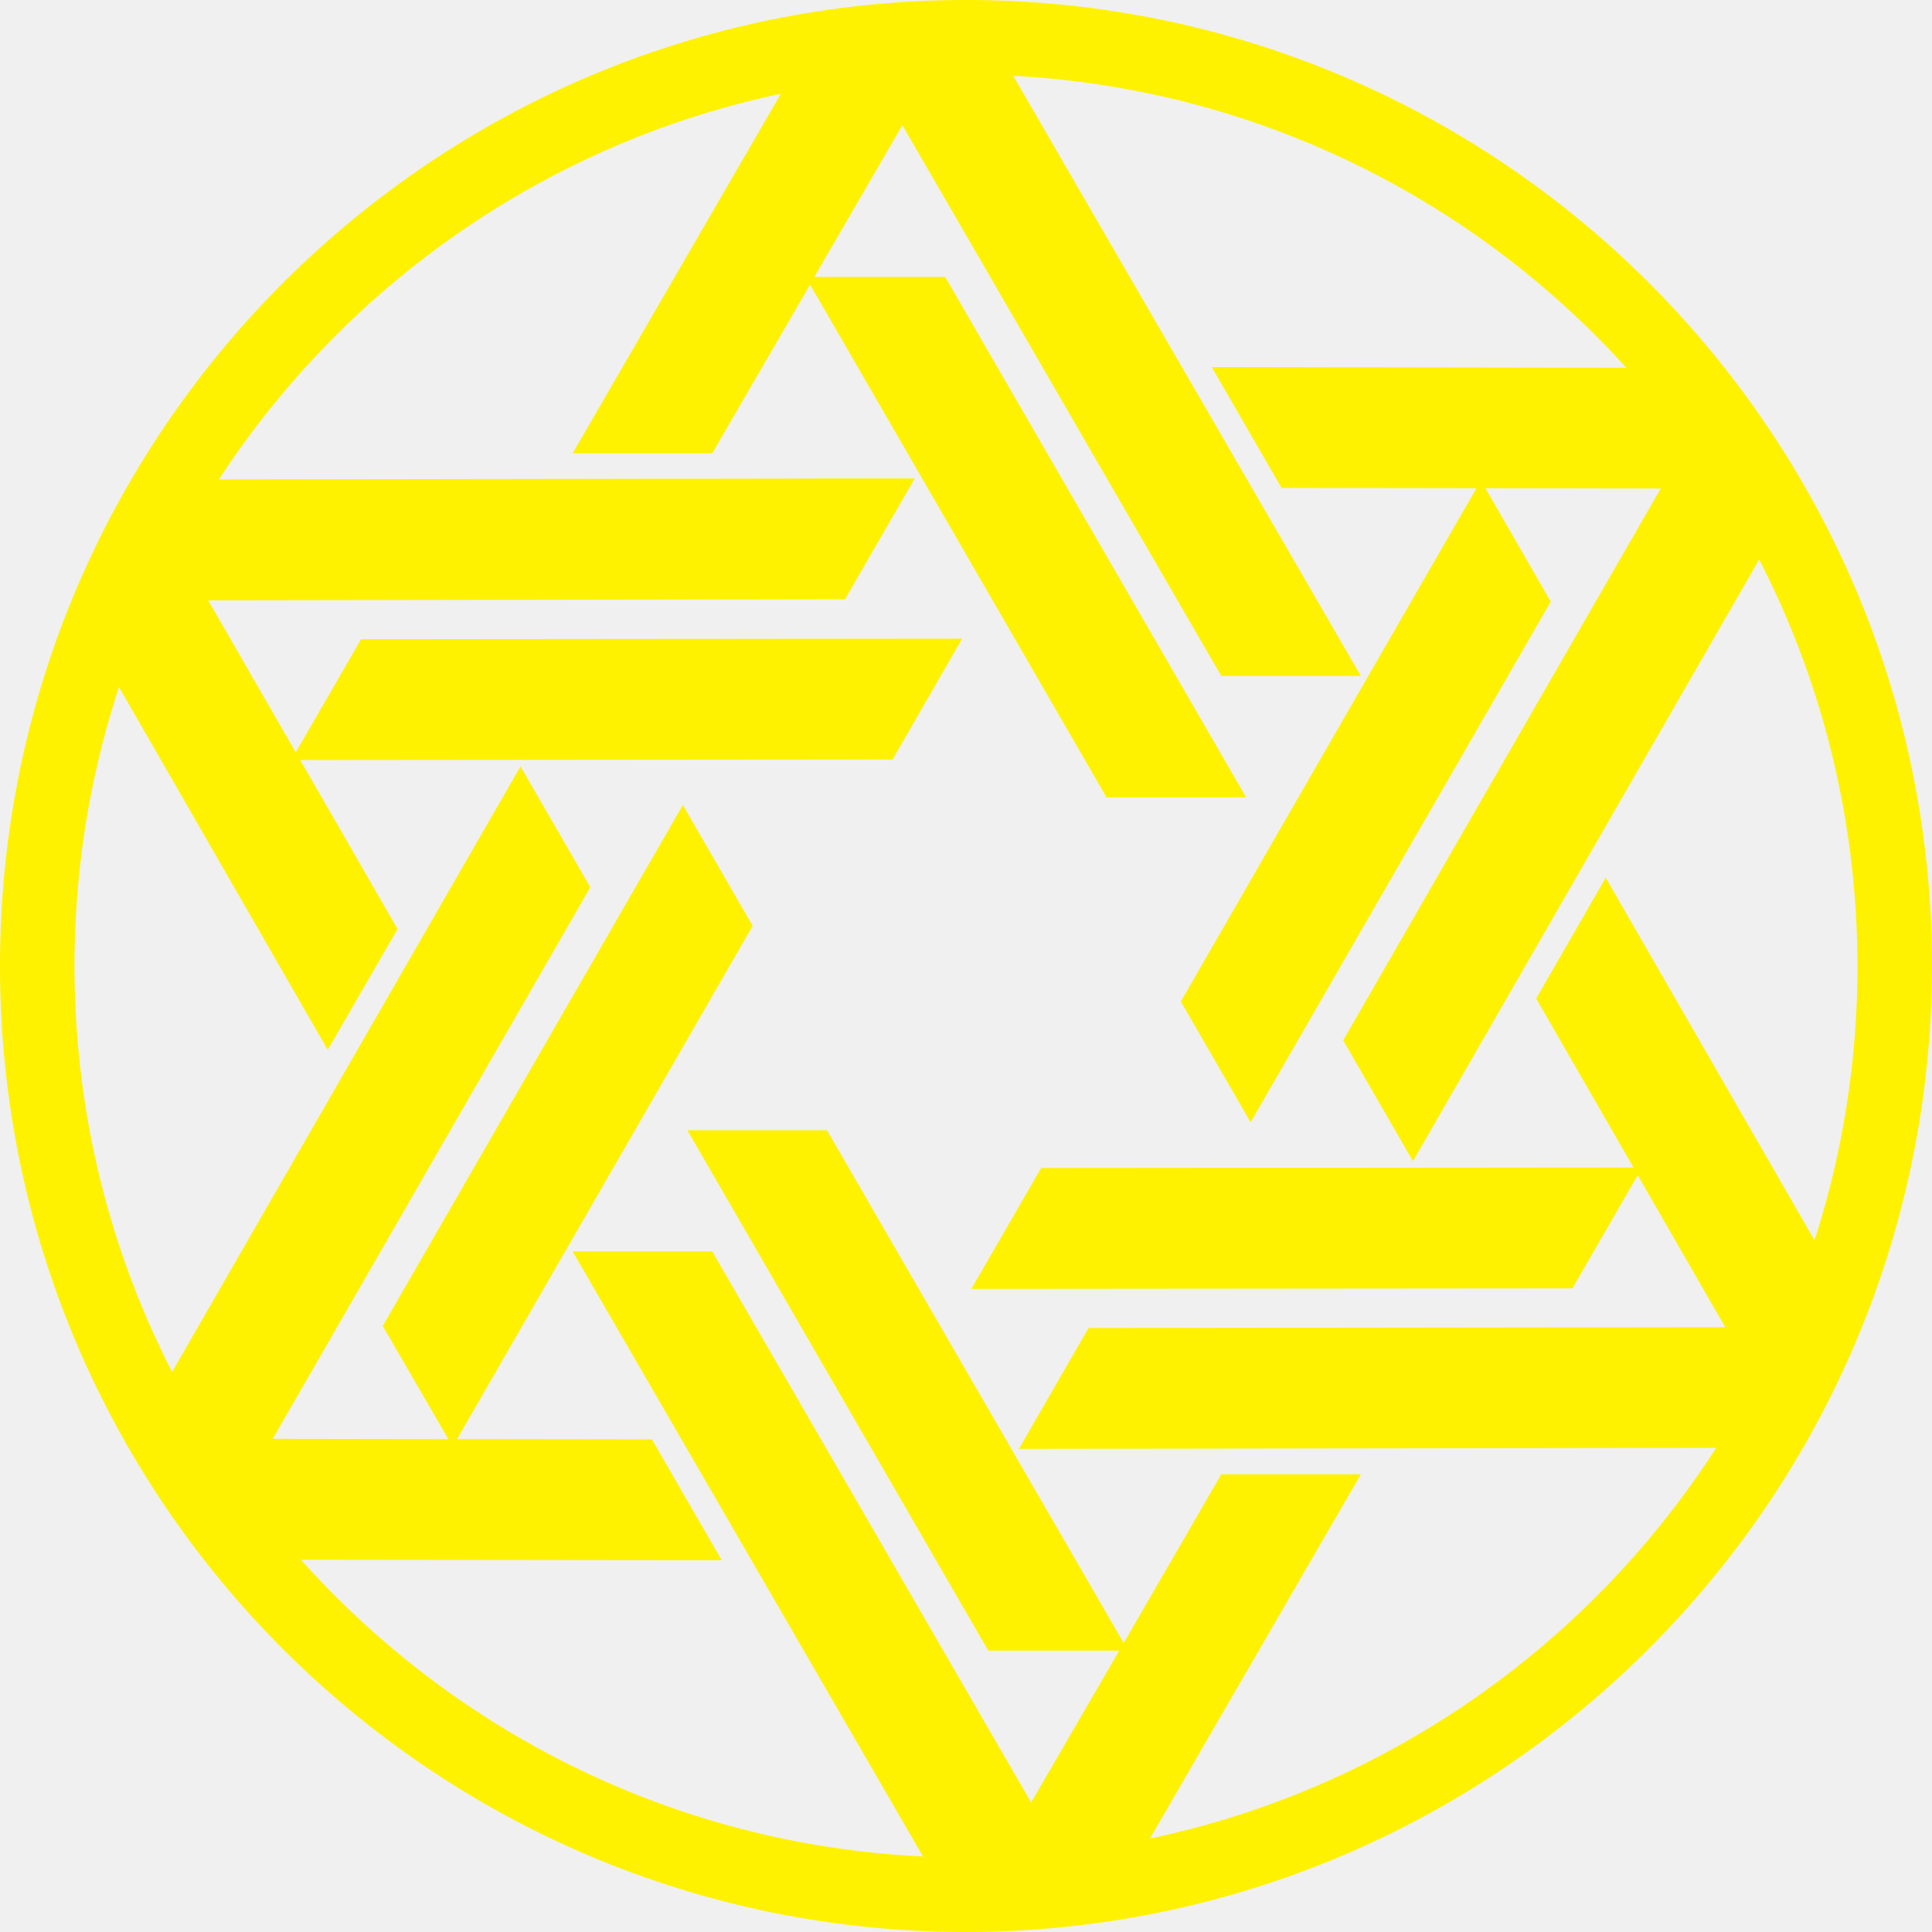
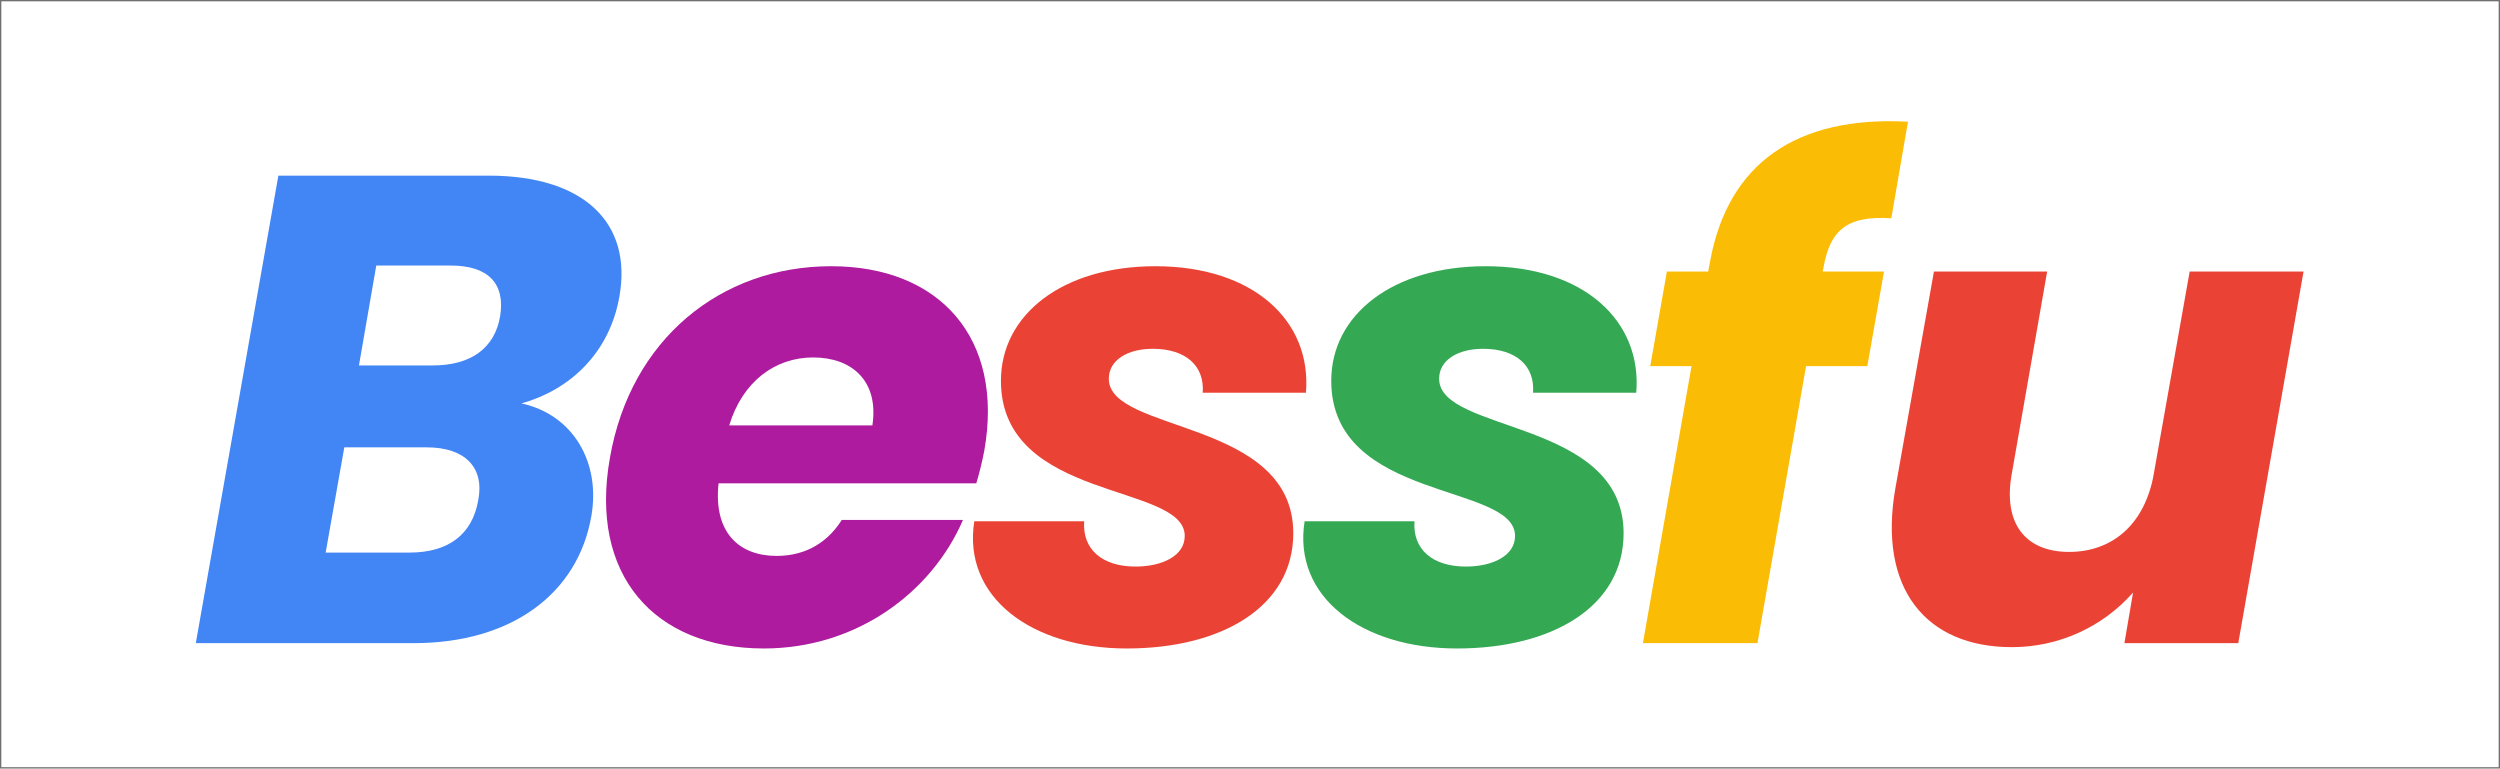
- <svg xmlns="http://www.w3.org/2000/svg" width="20" height="20" viewBox="0 0 219.156 219.158">
-   <g id="Group_88164" data-name="Group 88164" transform="translate(4865.001 756)">
-     <g id="Group_88163" data-name="Group 88163" transform="translate(-4853.923 -749.845)">
-       <path id="Path_158490" data-name="Path 158490" d="M106.632,157.313,72.976,99.15H57.137l34.136,59.033h14.848L96.133,175.4,59.957,112.889H44.119L84.974,183.44h22.347l26.217-45.265H117.7Z" transform="translate(9.755 22.906)" fill="#fef200" />
-       <path id="Path_158491" data-name="Path 158491" d="M39.747,141.932,73.283,83.709,65.364,70,31.318,129.094l7.439,12.838-19.918-.03L54.865,79.33,46.946,65.621,6.3,136.263l7.919,13.709,3.24,5.639,52.314.06-7.919-13.709Z" transform="translate(1.018 15.16)" fill="#fef200" />
-       <path id="Path_158492" data-name="Path 158492" d="M34.372,90.2,23.333,71.031l67.192-.06,7.889-13.708-68.182.06L22.823,70.161,12.894,52.913l72.232-.12,7.919-13.708-81.531.12-3.24,5.639L.355,58.553l26.1,45.355Z" transform="translate(-0.355 9.029)" fill="#fef200" />
-       <path id="Path_158493" data-name="Path 158493" d="M71.056,26.127,104.682,84.29H120.52L86.384,25.257H71.536L81.525,8.039,117.7,70.522h15.838L92.683,0H70.336L44.119,45.265H59.957Z" transform="translate(9.755)" fill="#fef200" />
-       <path id="Path_158494" data-name="Path 158494" d="M133.7,42.565l-33.535,58.223,7.918,13.708,34.046-59.063L134.72,42.565l19.887.03-36.026,62.6,7.919,13.709,40.646-70.642-7.89-13.708-3.27-5.639-52.314-.09,7.918,13.708Z" transform="translate(22.702 6.66)" fill="#fef200" />
-       <path id="Path_158495" data-name="Path 158495" d="M178.923,121.2l-26.1-45.325-7.89,13.708,11.04,19.167-67.193.06-7.919,13.709,68.183-.06,7.408-12.838,9.929,17.248-72.232.09-7.889,13.709,81.5-.119,3.27-5.639Z" transform="translate(18.244 17.53)" fill="#fef200" />
+ <svg xmlns="http://www.w3.org/2000/svg" width="1877" height="577" viewBox="0 0 1877 577">
+   <g id="Group_90621" data-name="Group 90621" transform="translate(158 3744)">
+     <g id="Rectangle_154048" data-name="Rectangle 154048" transform="translate(-158 -3744)" fill="#fff" stroke="#707070" stroke-width="1">
+       <rect width="1877" height="577" stroke="none" />
+       <rect x="0.5" y="0.5" width="1876" height="576" fill="none" />
    </g>
-     <path id="Path_158496" data-name="Path 158496" d="M122.635,232.35A109.579,109.579,0,1,1,232.214,122.771,109.7,109.7,0,0,1,122.635,232.35Zm0-210.706A101.127,101.127,0,1,0,223.761,122.771,101.252,101.252,0,0,0,122.635,21.644Z" transform="translate(-4878.058 -769.192)" fill="#fef200" />
+     <g id="Group_90620" data-name="Group 90620" transform="translate(28.5 50.876)">
+       <path id="Path_163033" data-name="Path 163033" d="M217.5-107C213-81.5,195-68,166-68H103l14-79h62C207.5-147,222.5-132,217.5-107ZM234-245.5c-4,24-22,37-50.5,37H128l13-75h56C225-283.5,238-270,234-245.5Zm68.5,150c7-40-13.5-76-52.5-84.5,36-10,66-37.5,73.5-80,10-55.5-26.5-91-98-91H67.5L5.5,0H169C243,0,292.5-37.5,302.5-95.5Z" transform="translate(-45 -3312)" fill="#4285f4" />
+       <path id="Path_163034" data-name="Path 163034" d="M166-214.5c29,0,49.5,17.5,44.5,51H103C113-196.5,137.5-214.5,166-214.5Zm112.5,122h-91c-9.5,15-25,27-49,27C110.5-65.5,91-83,95-120H288.5a248.871,248.871,0,0,0,6-24.5C309.5-229,261-283,179.5-283c-83,0-150.5,55-166,143.5C-2.5-51,47,4,129,4,198.5,4,255-38,278.5-92.5Z" transform="translate(258 -3312)" fill="#ae1b9e" />
+       <path id="Path_163035" data-name="Path 163035" d="M246.5-82.5c0-86-138.5-75-138.5-116,0-14,14-22.5,33-22.5,25,0,39,13,37.5,33H256c4.5-54-39.5-95-113-95-70,0-116,36.5-116,86,0,91,138,76.5,138,116.5,0,15-17,23-37,23-25,0-40-13-38.5-34H7C-2-35,49.5,4,121.5,4,193,4,246.5-27.5,246.5-82.5Z" transform="translate(538 -3312)" fill="#ea4335" />
+       <path id="Path_163036" data-name="Path 163036" d="M246.5-82.5c0-86-138.5-75-138.5-116,0-14,14-22.5,33-22.5,25,0,39,13,37.5,33H256c4.5-54-39.5-95-113-95-70,0-116,36.5-116,86,0,91,138,76.5,138,116.5,0,15-17,23-37,23-25,0-40-13-38.5-34H7C-2-35,49.5,4,121.5,4,193,4,246.5-27.5,246.5-82.5Z" transform="translate(786 -3312)" fill="#34a853" />
+       <path id="Path_163037" data-name="Path 163037" d="M14,0h86l36.5-208h46L195-279H149l.5-2.5c5-29.5,18.5-39.5,51-37.5L213-391.5C129-396,78-360,64.5-287L63-279H32L19.5-208h31Z" transform="translate(1033 -3312)" fill="#fbbc05" />
+       <path id="Path_163032" data-name="Path 163032" d="M330-279H244.5L217-124c-7.5,36-31.5,55.5-63,55.5-32.5,0-50-21-43-59L137.5-279h-85l-29,163C10.5-41.5,46,3,111,3a121.079,121.079,0,0,0,91-41L195.5,0H281Z" transform="translate(1213 -3312)" fill="#ea4335" />
+     </g>
  </g>
</svg>
